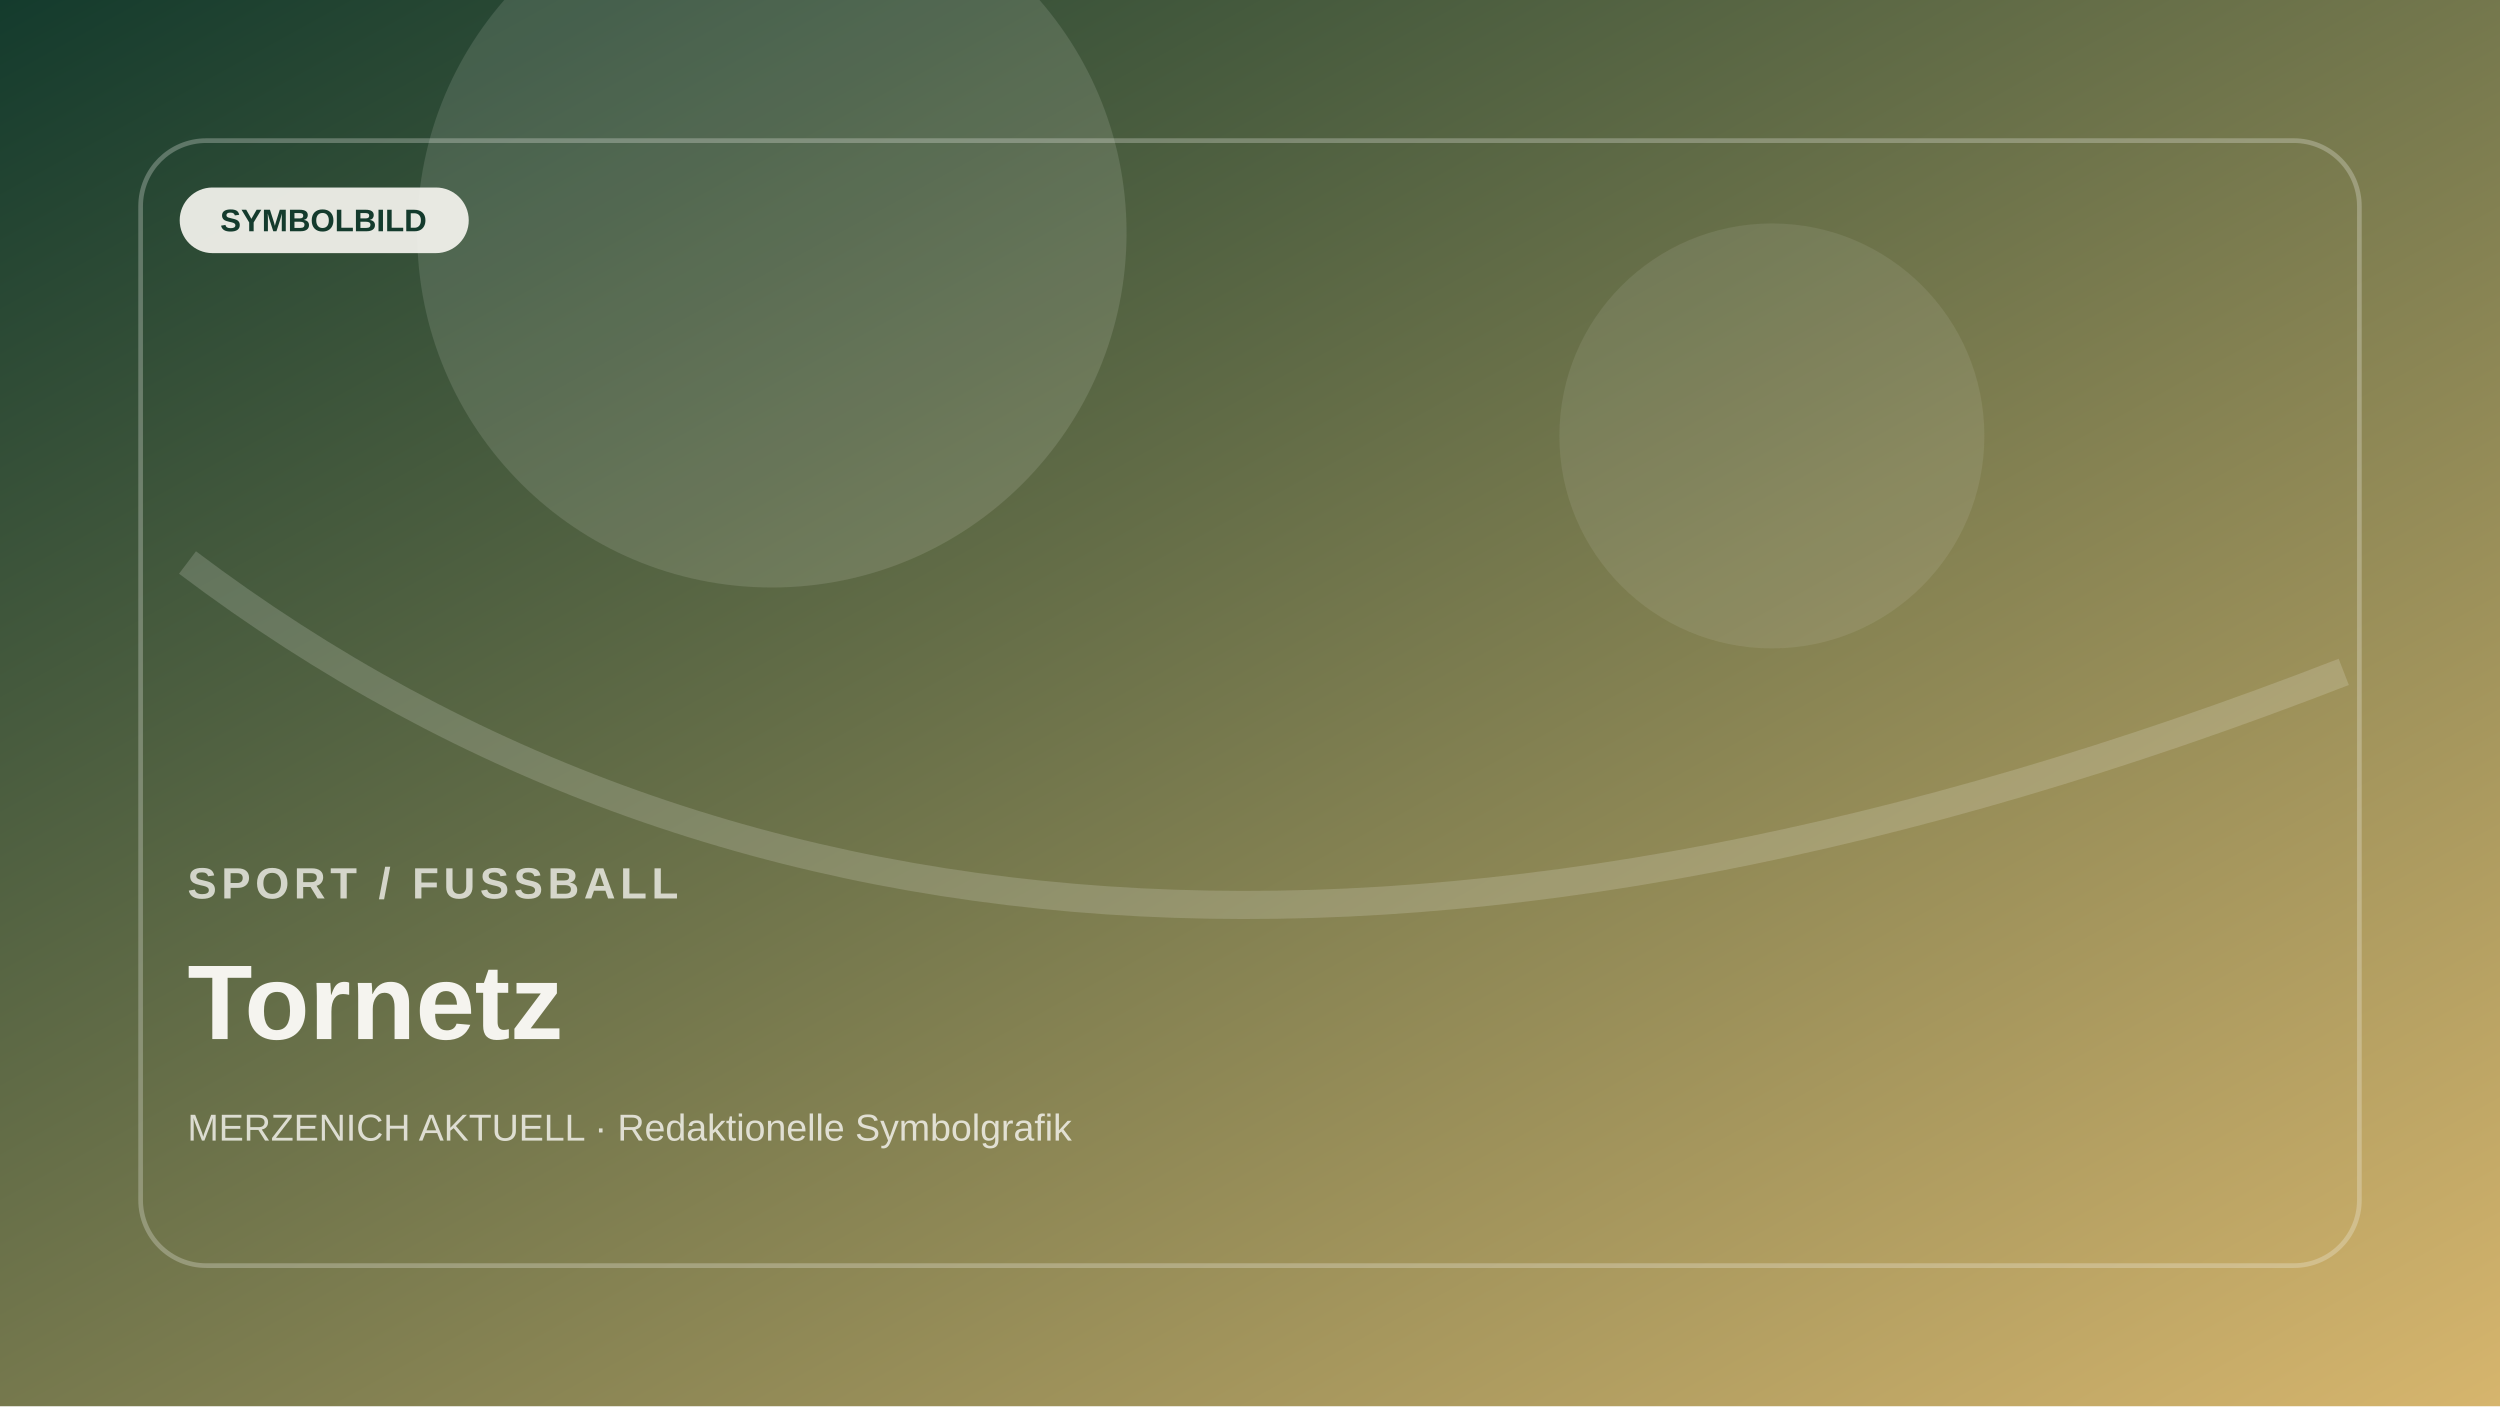
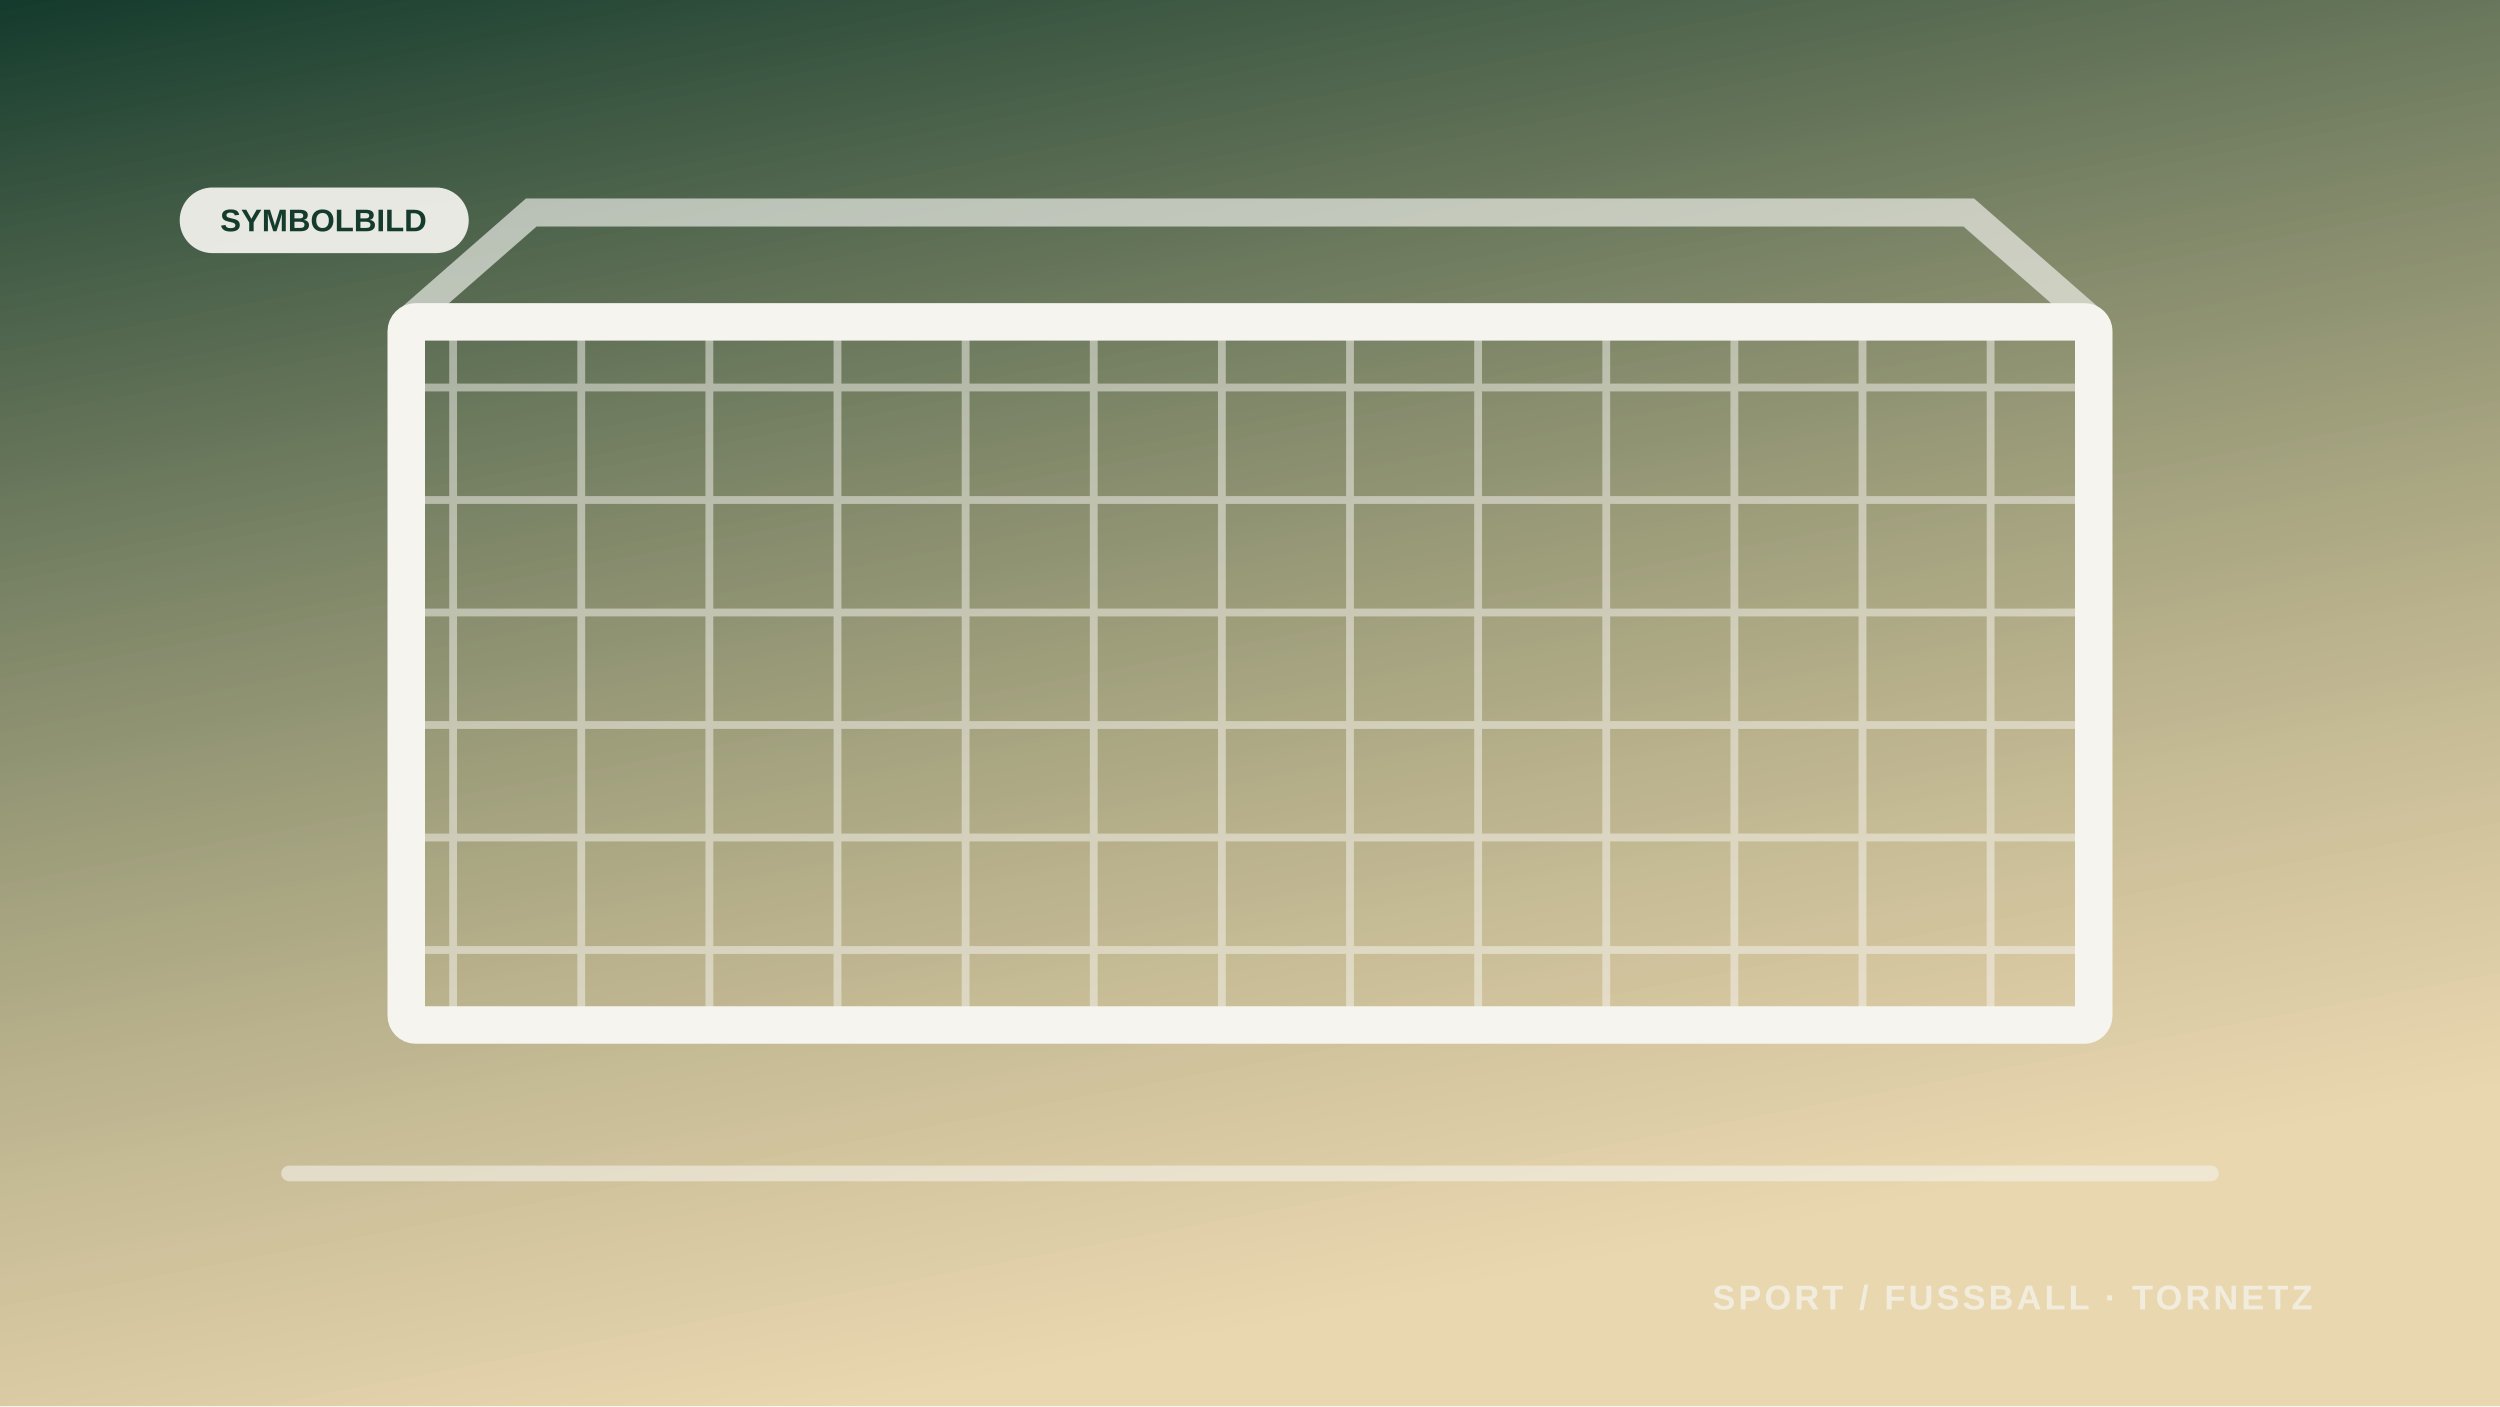
<svg xmlns="http://www.w3.org/2000/svg" viewBox="0 0 1600 900" width="1600" height="900" role="img" aria-labelledby="t d">
  <defs>
-     <linearGradient id="g" x1="0" y1="0" x2="1" y2="1">
+     <linearGradient id="g" x1="0" y1="0" x2=".35" y2="1">
      <stop stop-color="#143b2d" />
-       <stop offset="1" stop-color="#d6b56d" />
+       <stop offset="1" stop-color="#d6b56d" stop-opacity=".55" />
    </linearGradient>
  </defs>
  <rect width="1600" height="900" fill="url(#g)" />
-   <circle cx="494" cy="149" r="227" fill="#f5f4ef" opacity=".13" />
-   <circle cx="1134" cy="279" r="136" fill="#f5f4ef" opacity=".09" />
-   <path d="M120 360 Q650 760 1500 430" fill="none" stroke="#f5f4ef" stroke-width="18" opacity=".18" />
-   <rect x="90" y="90" width="1420" height="720" rx="42" fill="none" stroke="#f5f4ef" stroke-width="3" opacity=".28" />
+   <g transform="translate(0,-24)">
+     <rect x="260" y="230" width="1080" height="450" rx="6" fill="none" stroke="#f5f4ef" stroke-width="24" />
+     <g stroke="#f5f4ef" stroke-width="5" opacity=".5">
+       <line x1="290" y1="230" x2="290" y2="680" />
+       <line x1="372" y1="230" x2="372" y2="680" />
+       <line x1="454" y1="230" x2="454" y2="680" />
+       <line x1="536" y1="230" x2="536" y2="680" />
+       <line x1="618" y1="230" x2="618" y2="680" />
+       <line x1="700" y1="230" x2="700" y2="680" />
+       <line x1="782" y1="230" x2="782" y2="680" />
+       <line x1="864" y1="230" x2="864" y2="680" />
+       <line x1="946" y1="230" x2="946" y2="680" />
+       <line x1="1028" y1="230" x2="1028" y2="680" />
+       <line x1="1110" y1="230" x2="1110" y2="680" />
+       <line x1="1192" y1="230" x2="1192" y2="680" />
+       <line x1="1274" y1="230" x2="1274" y2="680" />
+       <line x1="260" y1="272" x2="1340" y2="272" />
+       <line x1="260" y1="344" x2="1340" y2="344" />
+       <line x1="260" y1="416" x2="1340" y2="416" />
+       <line x1="260" y1="488" x2="1340" y2="488" />
+       <line x1="260" y1="560" x2="1340" y2="560" />
+       <line x1="260" y1="632" x2="1340" y2="632" />
+     </g>
+     <path d="M260 230 L340 160 L1260 160 L1340 230" fill="none" stroke="#f5f4ef" stroke-width="18" opacity=".65" />
+     <rect x="180" y="770" width="1240" height="10" rx="5" fill="#f5f4ef" opacity=".55" />
+   </g>
  <rect x="115" y="120" width="185" height="42" rx="21" fill="#f5f4ef" opacity=".92" />
  <text x="207" y="148" text-anchor="middle" font-family="Arial,sans-serif" font-size="20" font-weight="700" fill="#143b2d">SYMBOLBILD</text>
-   <text x="120" y="575" font-family="Arial,sans-serif" font-size="28" font-weight="700" letter-spacing="3" fill="#f5f4ef" opacity=".78">SPORT / FUSSBALL</text>
-   <text x="120" y="665" font-family="Arial,sans-serif" font-size="68" font-weight="800" fill="#f5f4ef">Tornetz</text>
-   <text x="120" y="730" font-family="Arial,sans-serif" font-size="24" fill="#f5f4ef" opacity=".82">MERZENICH AKTUELL · Redaktionelle Symbolgrafik</text>
+   <text x="1480" y="838" text-anchor="end" font-family="Arial,sans-serif" font-size="22" font-weight="700" letter-spacing="2" fill="#f5f4ef" opacity=".72">SPORT / FUSSBALL · TORNETZ</text>
</svg>
